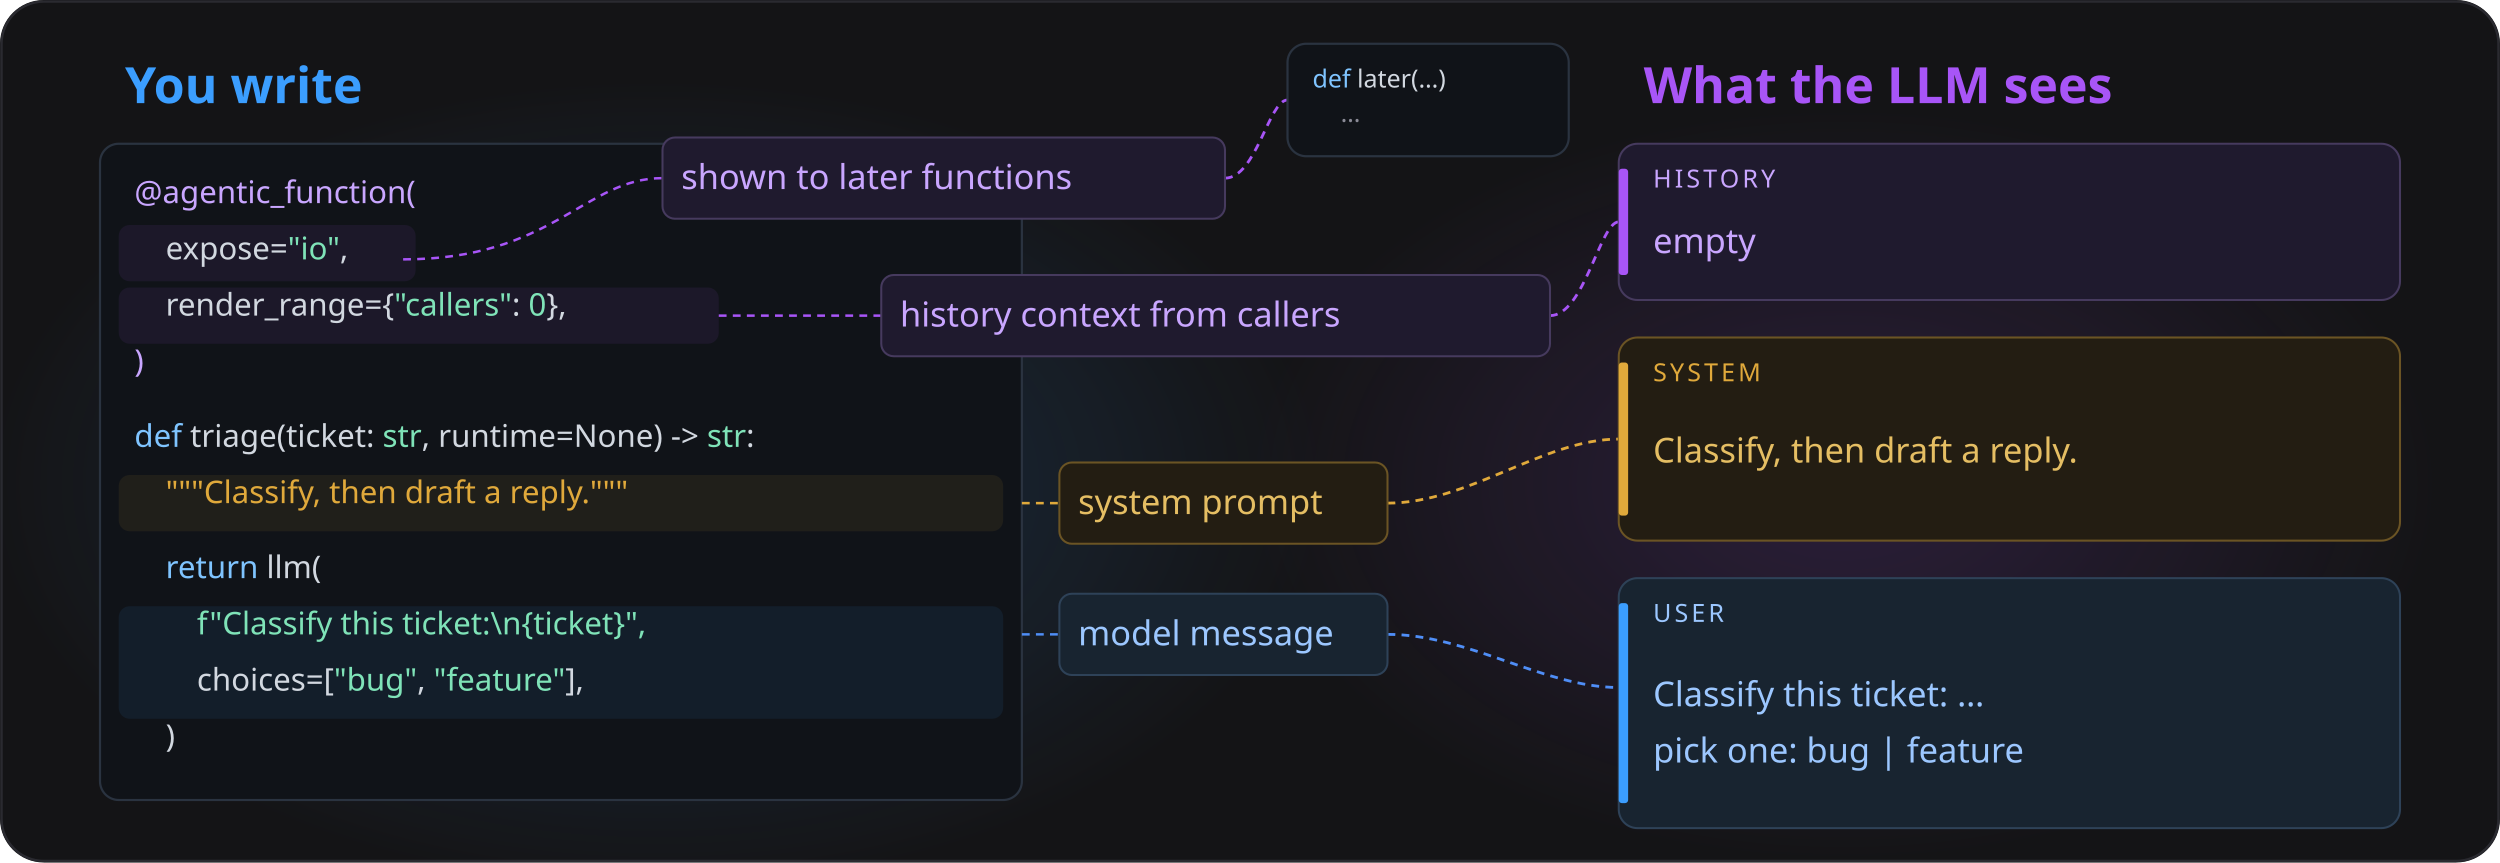
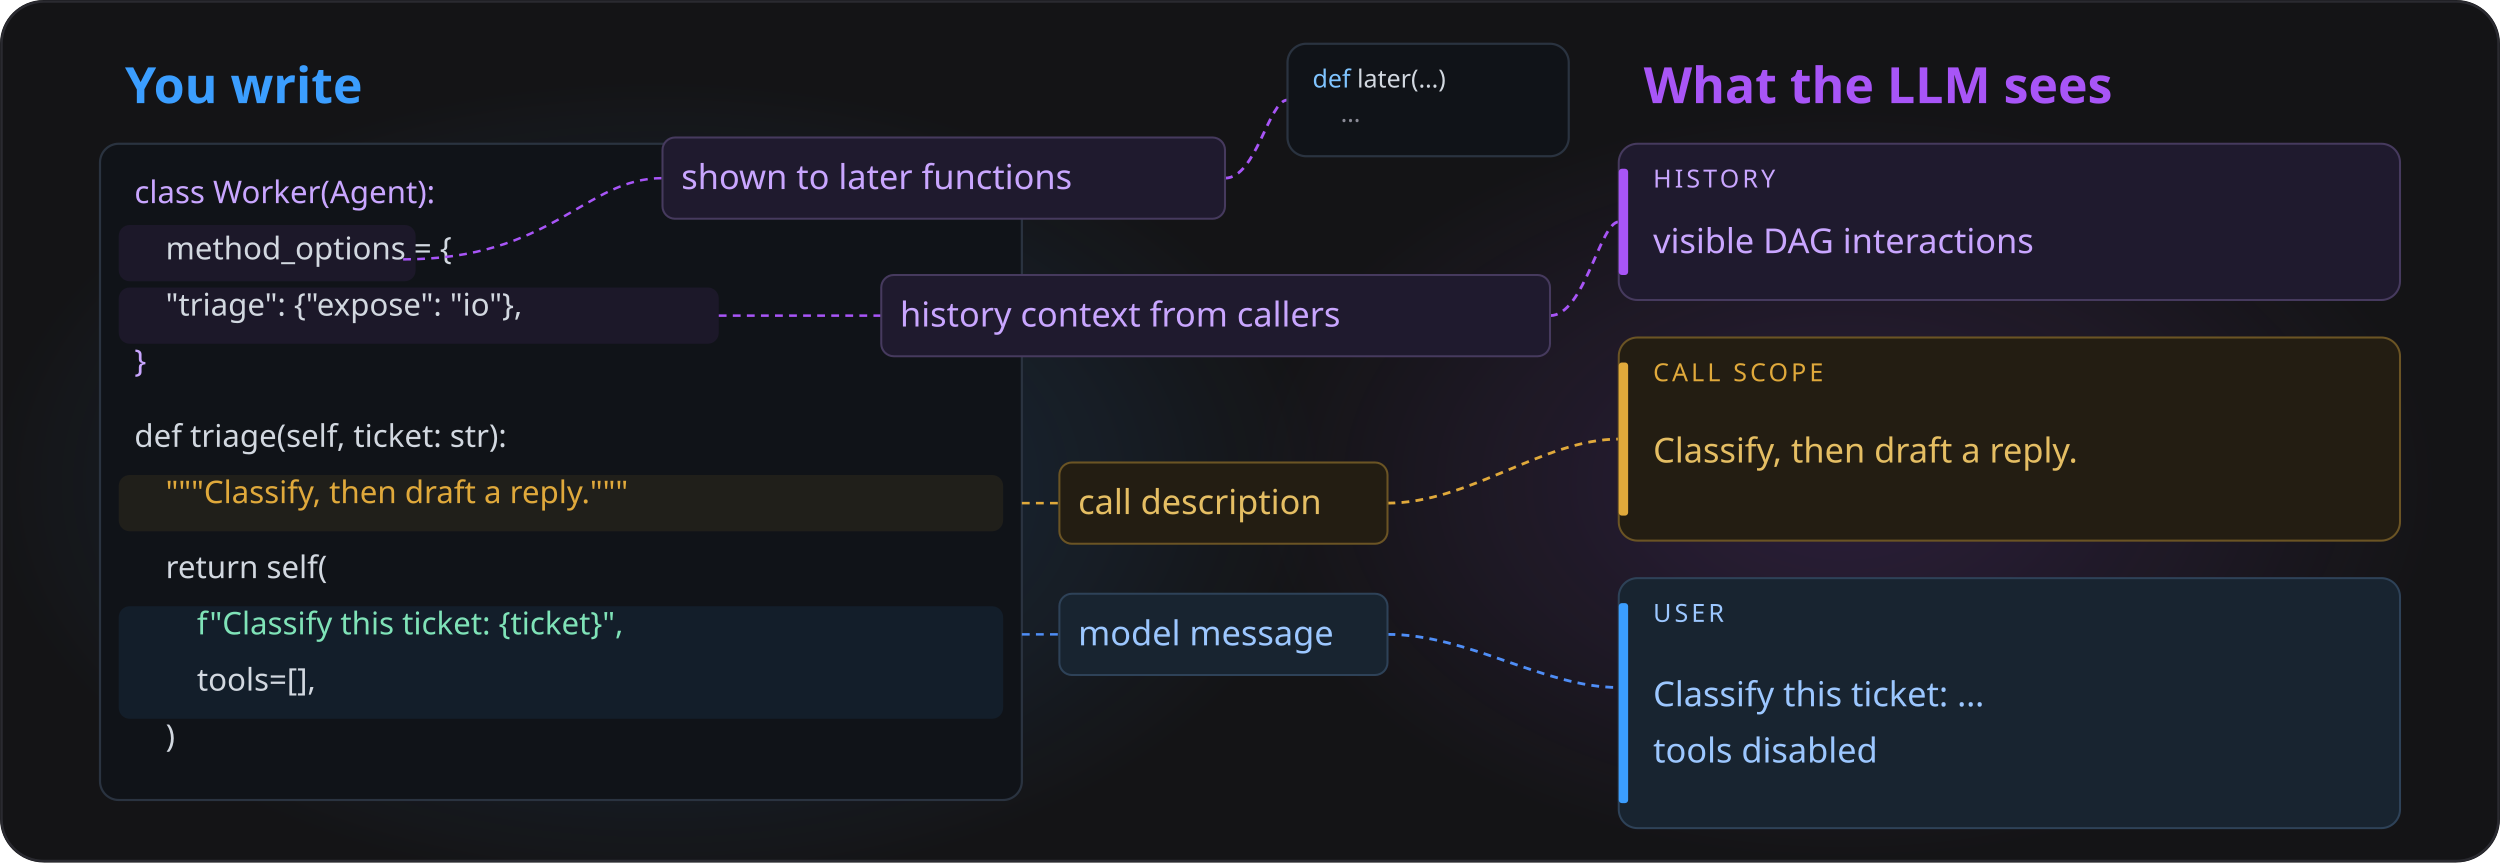
<svg xmlns="http://www.w3.org/2000/svg" width="1600" height="552" viewBox="0 0 1600 552">
  <defs>
    <linearGradient id="bp-00" x1="0" y1="0" x2="1" y2="1">
      <stop offset="0" stop-color="#3B9EFF" />
      <stop offset="1" stop-color="#A855F7" />
    </linearGradient>
    <radialGradient id="glow-00" cx="0.5" cy="0.5" r="0.5">
      <stop offset="0" stop-color="#3B9EFF" stop-opacity="0.20" />
      <stop offset="1" stop-color="#3B9EFF" stop-opacity="0" />
    </radialGradient>
    <radialGradient id="glow2-00" cx="0.5" cy="0.5" r="0.5">
      <stop offset="0" stop-color="#A855F7" stop-opacity="0.16" />
      <stop offset="1" stop-color="#A855F7" stop-opacity="0" />
    </radialGradient>
  </defs>
  <rect width="1600" height="552" rx="28" fill="#141416" />
  <rect x="1" y="1" width="1598" height="550" rx="27" fill="none" stroke="#2A2A30" stroke-width="1.5" />
  <ellipse cx="420" cy="310" rx="430" ry="260" fill="url(#glow-00)" />
  <ellipse cx="1180" cy="310" rx="380" ry="240" fill="url(#glow2-00)" />
  <path d="M784 114 C 804 114, 812 64, 824 64" fill="none" stroke="#A855F7" stroke-width="1.8" stroke-dasharray="5 4" />
  <path d="M992 202 C 1014 202, 1024 142, 1036 142" fill="none" stroke="#A855F7" stroke-width="1.8" stroke-dasharray="5 4" />
  <path d="M888 322 C 940 322, 988 281, 1036 281" fill="none" stroke="#E0A93B" stroke-width="1.8" stroke-dasharray="5 4" />
  <path d="M888 406 C 940 406, 988 440, 1036 440" fill="none" stroke="#4F8EF7" stroke-width="1.8" stroke-dasharray="5 4" />
  <rect x="824" y="28" width="180" height="72" rx="12" fill="#101318" stroke="#2A3340" stroke-width="1.4" />
  <text x="840" y="56" font-family="Geist Mono" font-size="16" fill="#D2D8E0">
    <tspan fill="#7FC4FF">def</tspan> later(…)</text>
  <text x="858" y="78" font-family="Geist Mono" font-size="16" fill="#8A8A96">…</text>
  <g transform="translate(64,40)">
    <text x="16" y="26" font-family="Instrument Sans" font-weight="700" font-size="32" fill="#3B9EFF">You write</text>
    <rect x="0" y="52" width="590" height="420" rx="12" fill="#101318" stroke="#2A3340" stroke-width="1.4" />
    <rect x="12" y="104" width="190" height="36" rx="7" fill="#A855F7" fill-opacity="0.08" />
    <rect x="12" y="144" width="384" height="36" rx="7" fill="#A855F7" fill-opacity="0.08" />
    <rect x="12" y="264" width="566" height="36" rx="7" fill="#E0A93B" fill-opacity="0.08" />
    <rect x="12" y="348" width="566" height="72" rx="7" fill="#3B9EFF" fill-opacity="0.08" />
-     <text x="22" y="90" font-family="Geist Mono" font-size="20" fill="#C9A6FF">@agentic_function(</text>
-     <text x="42" y="126" font-family="Geist Mono" font-size="20" fill="#D2D8E0">expose=<tspan fill="#7FE3B8">"io"</tspan>,</text>
-     <text x="42" y="162" font-family="Geist Mono" font-size="20" fill="#D2D8E0">render_range={<tspan fill="#7FE3B8">"callers"</tspan>: <tspan fill="#7FE3B8">0</tspan>},</text>
-     <text x="22" y="198" font-family="Geist Mono" font-size="20" fill="#C9A6FF">)</text>
-     <text x="22" y="246" font-family="Geist Mono" font-size="20" fill="#D2D8E0">
-       <tspan fill="#7FC4FF">def</tspan> triage(ticket: <tspan fill="#7FE3B8">str</tspan>, runtime=None) -&gt; <tspan fill="#7FE3B8">str</tspan>:</text>
-     <text x="42" y="282" font-family="Geist Mono" font-size="20" fill="#E0A93B">"""Classify, then draft a reply."""</text>
-     <text x="42" y="330" font-family="Geist Mono" font-size="20" fill="#D2D8E0">
-       <tspan fill="#7FC4FF">return</tspan> llm(</text>
-     <text x="62" y="366" font-family="Geist Mono" font-size="20" fill="#7FE3B8">f"Classify this ticket:\n{ticket}",</text>
-     <text x="62" y="402" font-family="Geist Mono" font-size="20" fill="#D2D8E0">choices=[<tspan fill="#7FE3B8">"bug"</tspan>, <tspan fill="#7FE3B8">"feature"</tspan>],</text>
-     <text x="42" y="438" font-family="Geist Mono" font-size="20" fill="#D2D8E0">)</text>
+     <text x="22" y="90" font-family="Geist Mono" font-size="20" fill="#C9A6FF">class Worker(Agent):</text>
+     <text x="42" y="126" font-family="Geist Mono" font-size="20" fill="#D2D8E0">    method_options = {</text>
+     <text x="42" y="162" font-family="Geist Mono" font-size="20" fill="#D2D8E0">        "triage": {"expose": "io"},</text>
+     <text x="22" y="198" font-family="Geist Mono" font-size="20" fill="#C9A6FF">    }</text>
+     <text x="22" y="246" font-family="Geist Mono" font-size="20" fill="#D2D8E0">    def triage(self, ticket: str):</text>
+     <text x="42" y="282" font-family="Geist Mono" font-size="20" fill="#E0A93B">        """Classify, then draft a reply."""</text>
+     <text x="42" y="330" font-family="Geist Mono" font-size="20" fill="#D2D8E0">        return self(</text>
+     <text x="62" y="366" font-family="Geist Mono" font-size="20" fill="#7FE3B8">            f"Classify this ticket: {ticket}",</text>
+     <text x="62" y="402" font-family="Geist Mono" font-size="20" fill="#D2D8E0">            tools=[],</text>
+     <text x="42" y="438" font-family="Geist Mono" font-size="20" fill="#D2D8E0">        )</text>
    <path d="M194 126 C 290 126, 310 74, 360 74" fill="none" stroke="#A855F7" stroke-width="1.6" stroke-dasharray="5 4" />
    <rect x="360" y="48" width="360" height="52" rx="8" fill="#1F1A2E" stroke="#463A5E" stroke-width="1.3" />
    <text x="372" y="81" font-family="Geist Mono" font-size="22" fill="#C9A6FF">shown to later functions</text>
    <path d="M396 162 L 500 162" fill="none" stroke="#A855F7" stroke-width="1.6" stroke-dasharray="5 4" />
    <rect x="500" y="136" width="428" height="52" rx="8" fill="#1F1A2E" stroke="#463A5E" stroke-width="1.3" />
    <text x="512" y="169" font-family="Geist Mono" font-size="22" fill="#C9A6FF">history context from callers</text>
    <path d="M590 282 C 600 282, 606 282, 614 282" fill="none" stroke="#E0A93B" stroke-width="1.6" stroke-dasharray="5 4" />
    <rect x="614" y="256" width="210" height="52" rx="8" fill="#231D12" stroke="#6B5424" stroke-width="1.3" />
-     <text x="626" y="289" font-family="Geist Mono" font-size="22" fill="#E5BE63">system prompt</text>
+     <text x="626" y="289" font-family="Geist Mono" font-size="22" fill="#E5BE63">call description</text>
    <path d="M590 366 C 600 366, 606 366, 614 366" fill="none" stroke="#4F8EF7" stroke-width="1.6" stroke-dasharray="5 4" />
    <rect x="614" y="340" width="210" height="52" rx="8" fill="#182430" stroke="#2E4258" stroke-width="1.3" />
    <text x="626" y="373" font-family="Geist Mono" font-size="22" fill="#9CC7FF">model message</text>
  </g>
  <g transform="translate(1036,40)">
    <text x="16" y="26" font-family="Instrument Sans" font-weight="700" font-size="32" fill="#A855F7">What the LLM sees</text>
    <rect x="0" y="52" width="500" height="100" rx="12" fill="#1F1A2E" stroke="#463A5E" stroke-width="1.3" />
    <rect x="0" y="68" width="6" height="68" rx="2" fill="#A855F7" />
    <text x="22" y="80" font-family="Geist Mono" font-size="16" fill="#C9A6FF" letter-spacing="2">HISTORY</text>
-     <text x="22" y="122" font-family="Geist Mono" font-size="22" fill="#C9A6FF">empty</text>
+     <text x="22" y="122" font-family="Geist Mono" font-size="22" fill="#C9A6FF">visible DAG interactions</text>
    <rect x="0" y="176" width="500" height="130" rx="12" fill="#231D12" stroke="#6B5424" stroke-width="1.3" />
    <rect x="0" y="192" width="6" height="98" rx="2" fill="#E0A93B" />
-     <text x="22" y="204" font-family="Geist Mono" font-size="16" fill="#E0A93B" letter-spacing="2">SYSTEM</text>
+     <text x="22" y="204" font-family="Geist Mono" font-size="16" fill="#E0A93B" letter-spacing="2">CALL SCOPE</text>
    <text x="22" y="256" font-family="Geist Mono" font-size="22" fill="#E5BE63">Classify, then draft a reply.</text>
    <rect x="0" y="330" width="500" height="160" rx="12" fill="#182430" stroke="#2E4258" stroke-width="1.3" />
    <rect x="0" y="346" width="6" height="128" rx="2" fill="#3B9EFF" />
    <text x="22" y="358" font-family="Geist Mono" font-size="16" fill="#9CC7FF" letter-spacing="2">USER</text>
    <text x="22" y="412" font-family="Geist Mono" font-size="22" fill="#9CC7FF">Classify this ticket: …</text>
-     <text x="22" y="448" font-family="Geist Mono" font-size="22" fill="#9CC7FF">pick one: bug | feature</text>
+     <text x="22" y="448" font-family="Geist Mono" font-size="22" fill="#9CC7FF">tools disabled</text>
  </g>
</svg>
